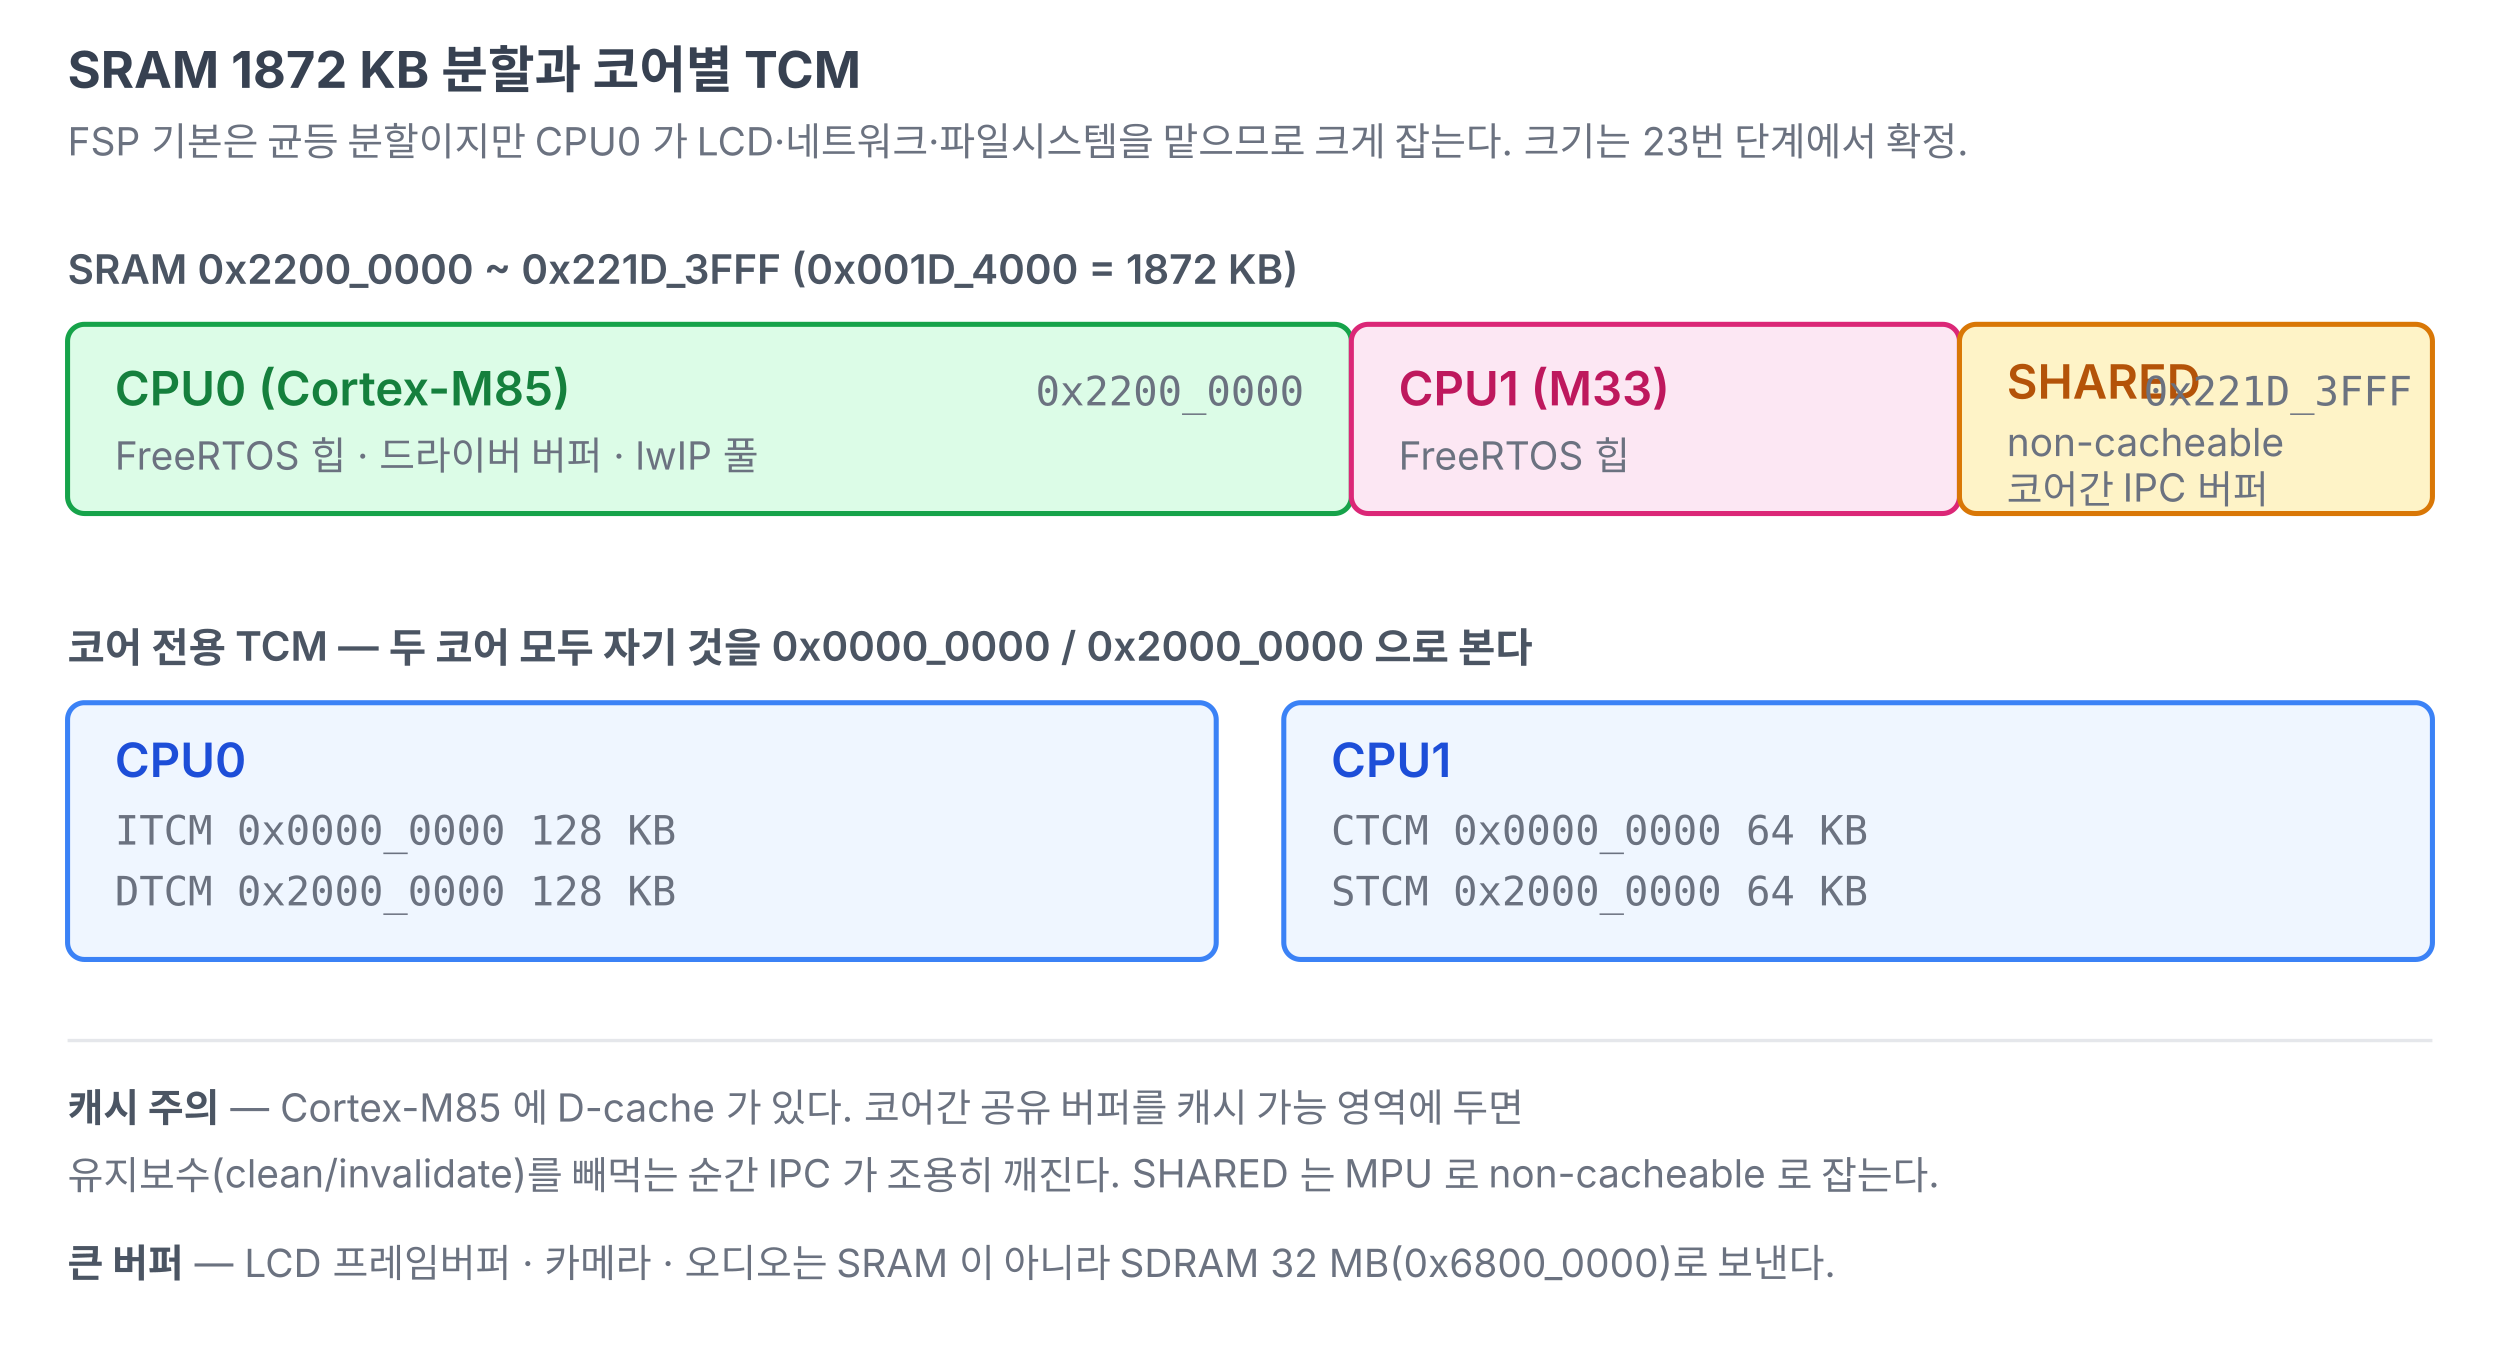
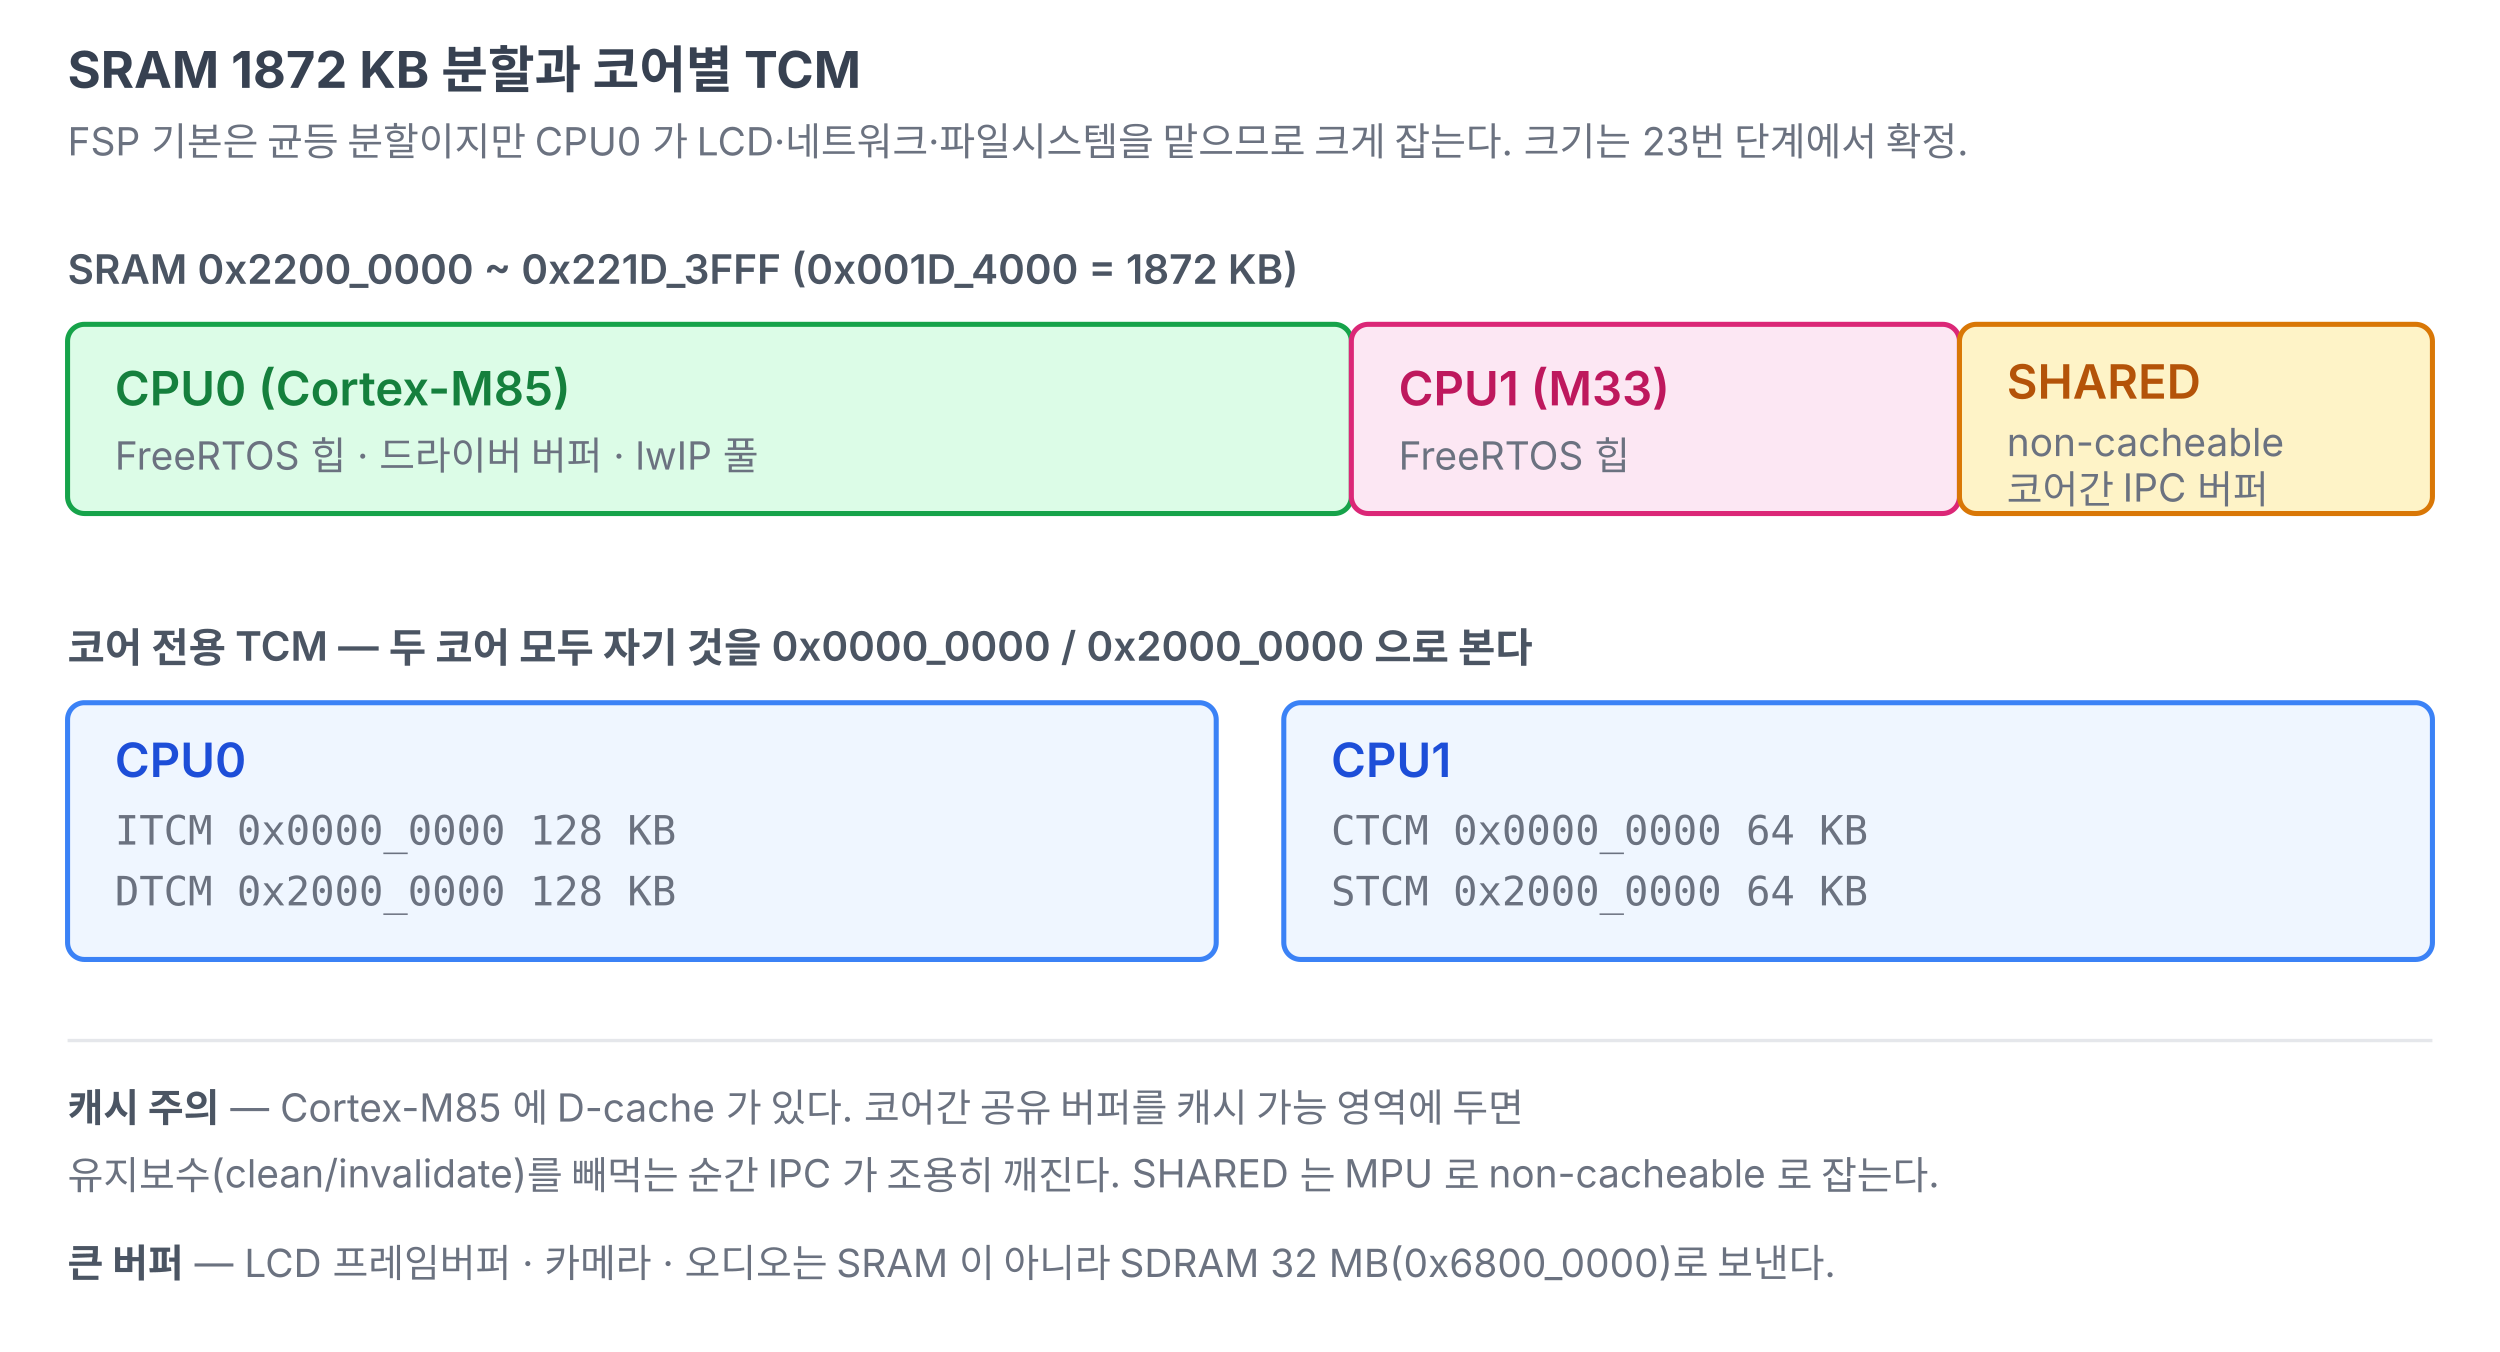
<svg xmlns="http://www.w3.org/2000/svg" viewBox="0 0 740 400" width="740" height="400" font-family="-apple-system, BlinkMacSystemFont, 'Segoe UI', 'Noto Sans KR', sans-serif">
  <style>
    .m   { font-size: 12px; font-family: ui-monospace, Menlo, Consolas, monospace; fill: #6b7280; }
    .b   { font-size: 14px; font-weight: 600; }
    .s   { font-size: 11.5px; fill: #6b7280; }
    .ttl { font-size: 15px; font-weight: 700; fill: #374151; }
    .lbl { font-size: 12px; font-weight: 600; fill: #4b5563; }
  </style>
  <text x="20" y="26" class="ttl">SRAM 1872 KB 분할과 코어별 TCM</text>
  <text x="20" y="46" class="s">FSP 기본은 균등 분할이지만 CPU0 가 LCD·네트워크·파일시스템을 맡으므로 크게 잡는다. 크기는 23번 단계에서 확정.</text>
  <text x="20" y="84" class="lbl">SRAM  0x2200_0000 ~ 0x221D_3FFF   (0x001D_4000 = 1872 KB)</text>
  <rect x="20" y="96" width="380" height="56" rx="5" fill="#dcfce7" stroke="#16a34a" stroke-width="1.5" />
  <text x="34" y="120" class="b" fill="#15803d">CPU0 (Cortex-M85)</text>
  <text x="34" y="139" class="s">FreeRTOS 힙 · 드라이버 버퍼 · lwIP 풀</text>
-   <text x="386" y="120" class="m" text-anchor="end">0x2200_0000</text>
  <rect x="400" y="96" width="180" height="56" rx="5" fill="#fce7f3" stroke="#db2777" stroke-width="1.5" />
  <text x="414" y="120" class="b" fill="#be185d">CPU1 (M33)</text>
  <text x="414" y="139" class="s">FreeRTOS 힙</text>
  <rect x="580" y="96" width="140" height="56" rx="5" fill="#fef3c7" stroke="#d97706" stroke-width="1.5" />
  <text x="594" y="118" class="b" fill="#b45309" font-size="12.5">SHARED</text>
  <text x="594" y="135" class="s">non-cacheable</text>
  <text x="594" y="149" class="s">코어간 IPC 버퍼</text>
-   <text x="714" y="120" class="m" text-anchor="end">0x221D_3FFF</text>
  <text x="20" y="196" class="lbl">코어 전용 TCM — 두 코어 모두 자기 것을 0x0000_0000 / 0x2000_0000 으로 본다</text>
  <rect x="20" y="208" width="340" height="76" rx="5" fill="#eff6ff" stroke="#3b82f6" stroke-width="1.5" />
  <text x="34" y="230" class="b" fill="#1d4ed8">CPU0</text>
  <text x="34" y="250" class="m">ITCM  0x0000_0000   128 KB</text>
  <text x="34" y="268" class="m">DTCM  0x2000_0000   128 KB</text>
  <rect x="380" y="208" width="340" height="76" rx="5" fill="#eff6ff" stroke="#3b82f6" stroke-width="1.5" />
  <text x="394" y="230" class="b" fill="#1d4ed8">CPU1</text>
  <text x="394" y="250" class="m">CTCM  0x0000_0000    64 KB</text>
  <text x="394" y="268" class="m">STCM  0x2000_0000    64 KB</text>
  <line x1="20" y1="308" x2="720" y2="308" stroke="#e5e7eb" />
  <text x="20" y="332" class="s">
    <tspan font-weight="600" fill="#4b5563">캐시 주의</tspan> — Cortex-M85 에 D-cache 가 있다. 코어간 공유 버퍼를 캐시 가능 영역에 두면</text>
  <text x="20" y="352" class="s">유지보수(clean/invalidate)를 빼먹는 순간 IPC 가 조용히 깨진다. SHARED 는 MPU 로 non-cacheable 로 잡는다.</text>
  <text x="20" y="378" class="s">
    <tspan font-weight="600" fill="#4b5563">큰 버퍼</tspan> — LCD 프레임버퍼 · 카메라 · 오디오는 SRAM 이 아니라 SDRAM 32 MB(0x6800_0000)로 보낸다.</text>
</svg>
